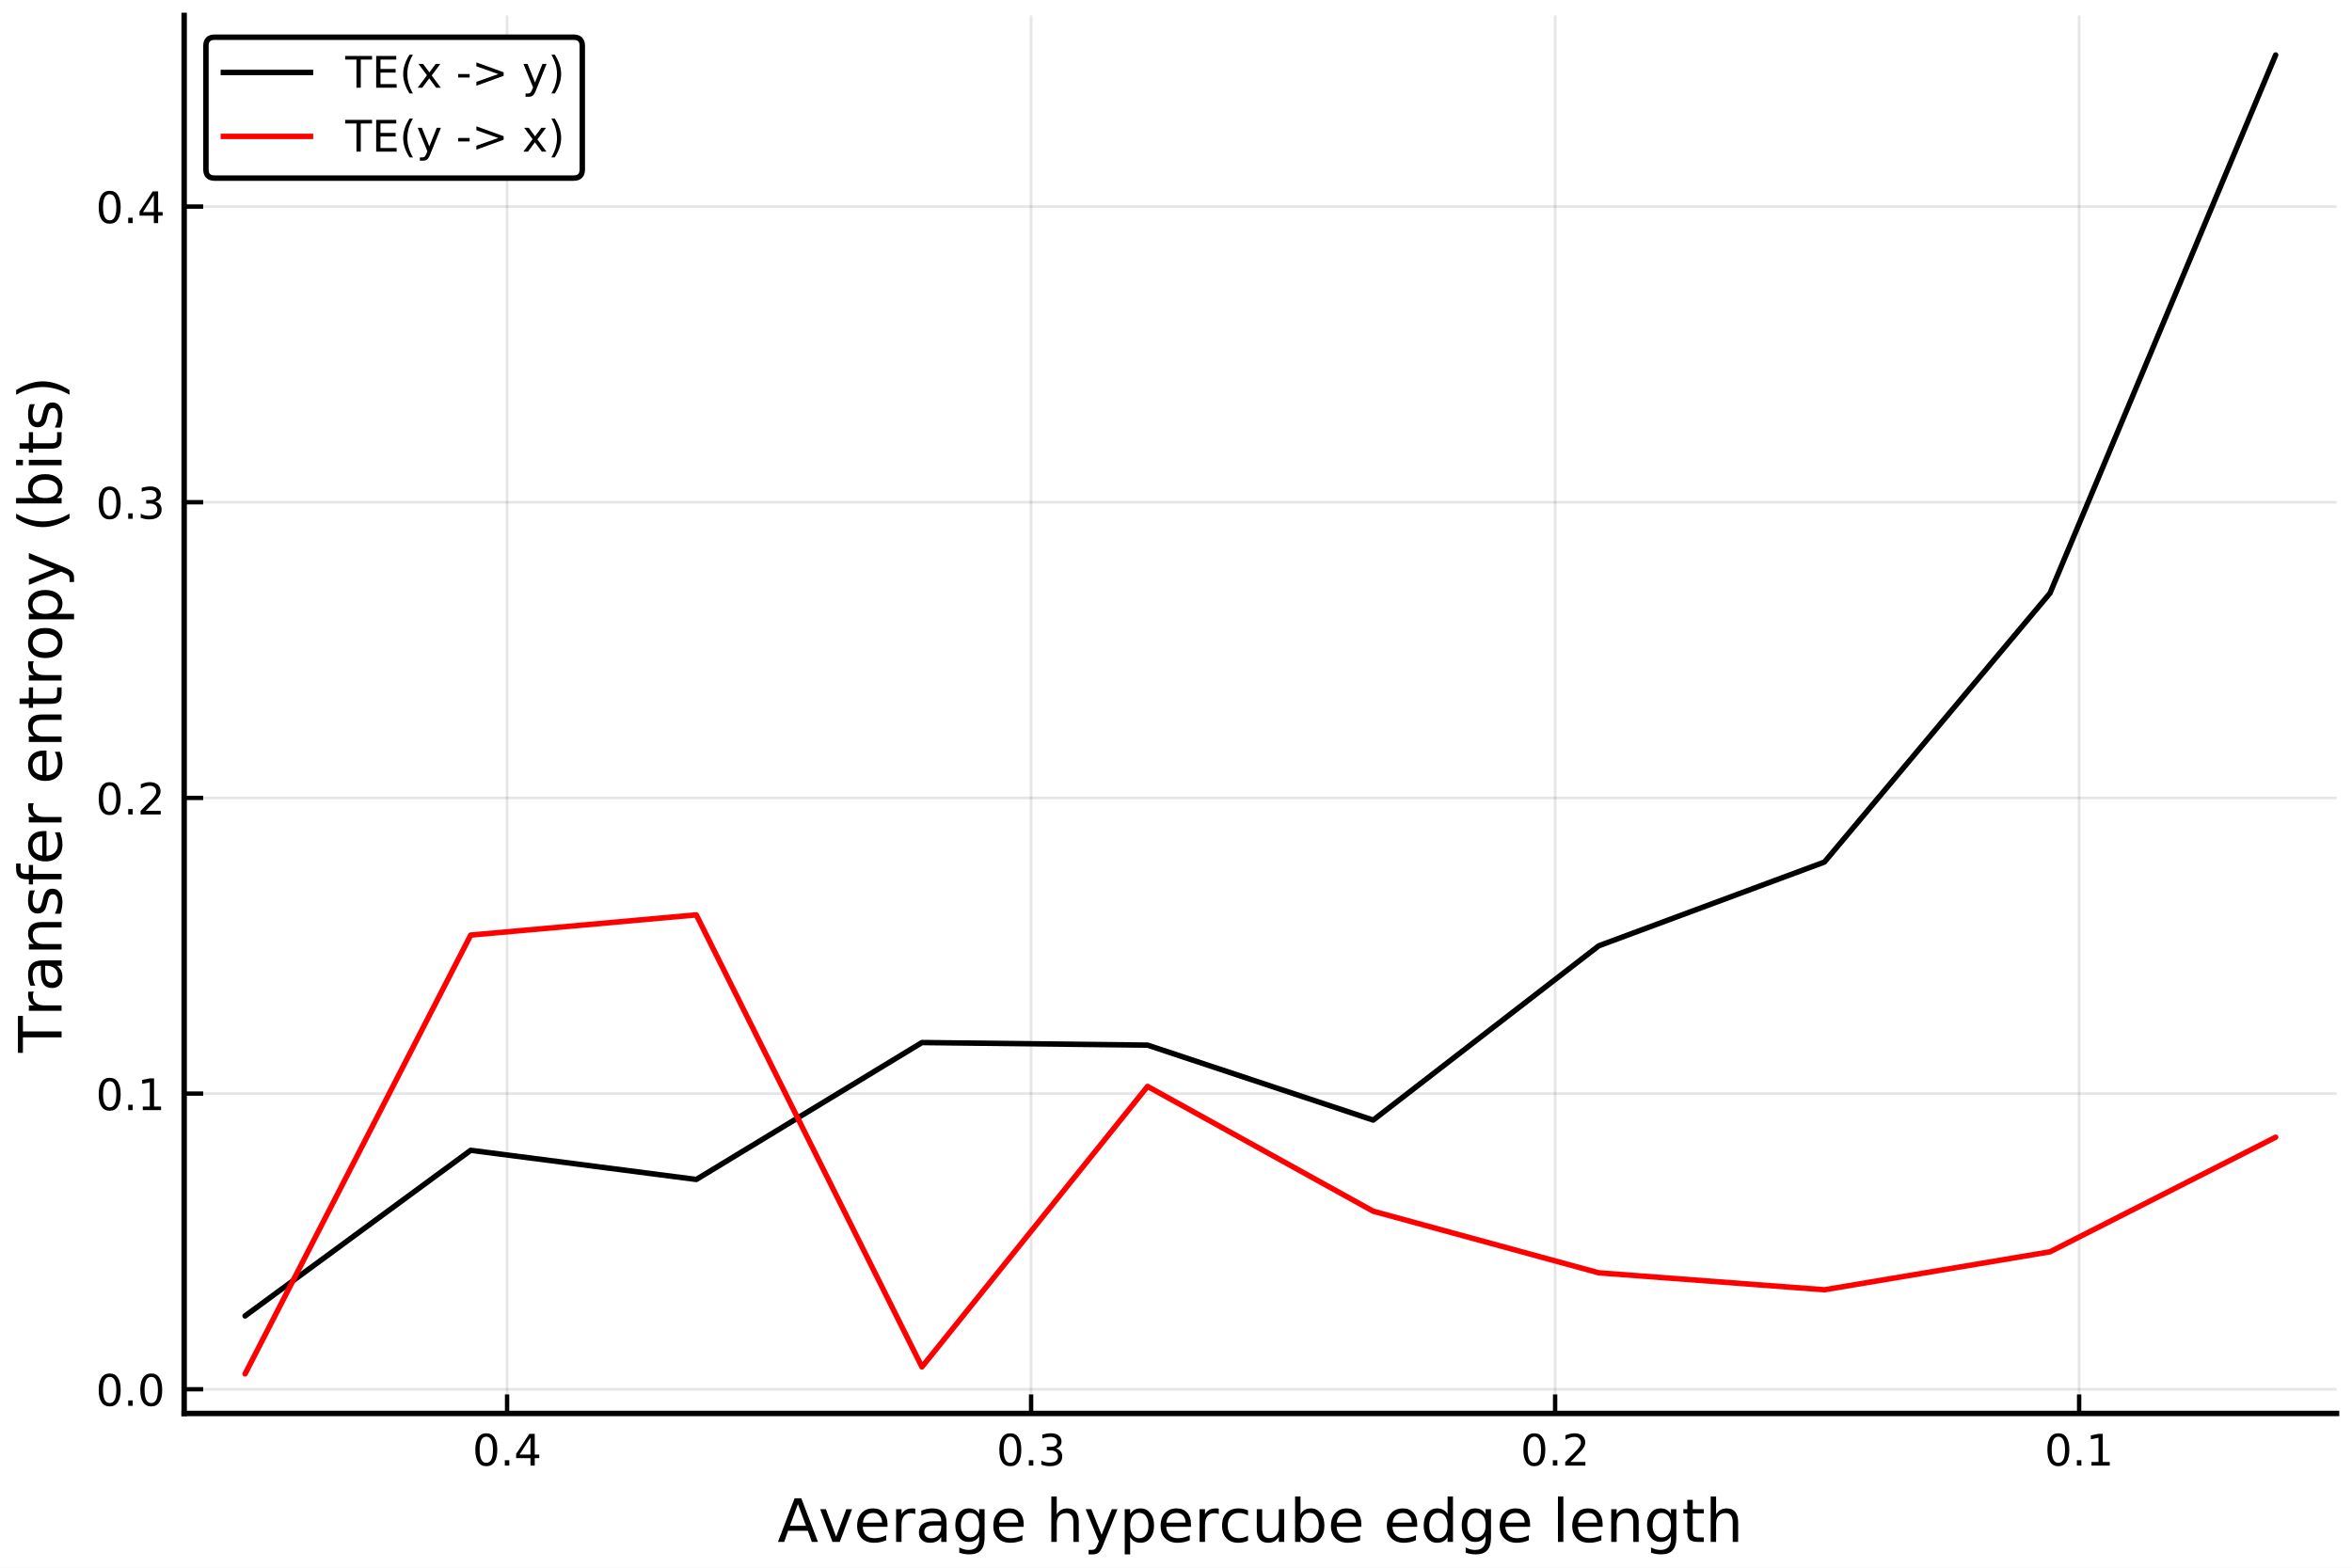
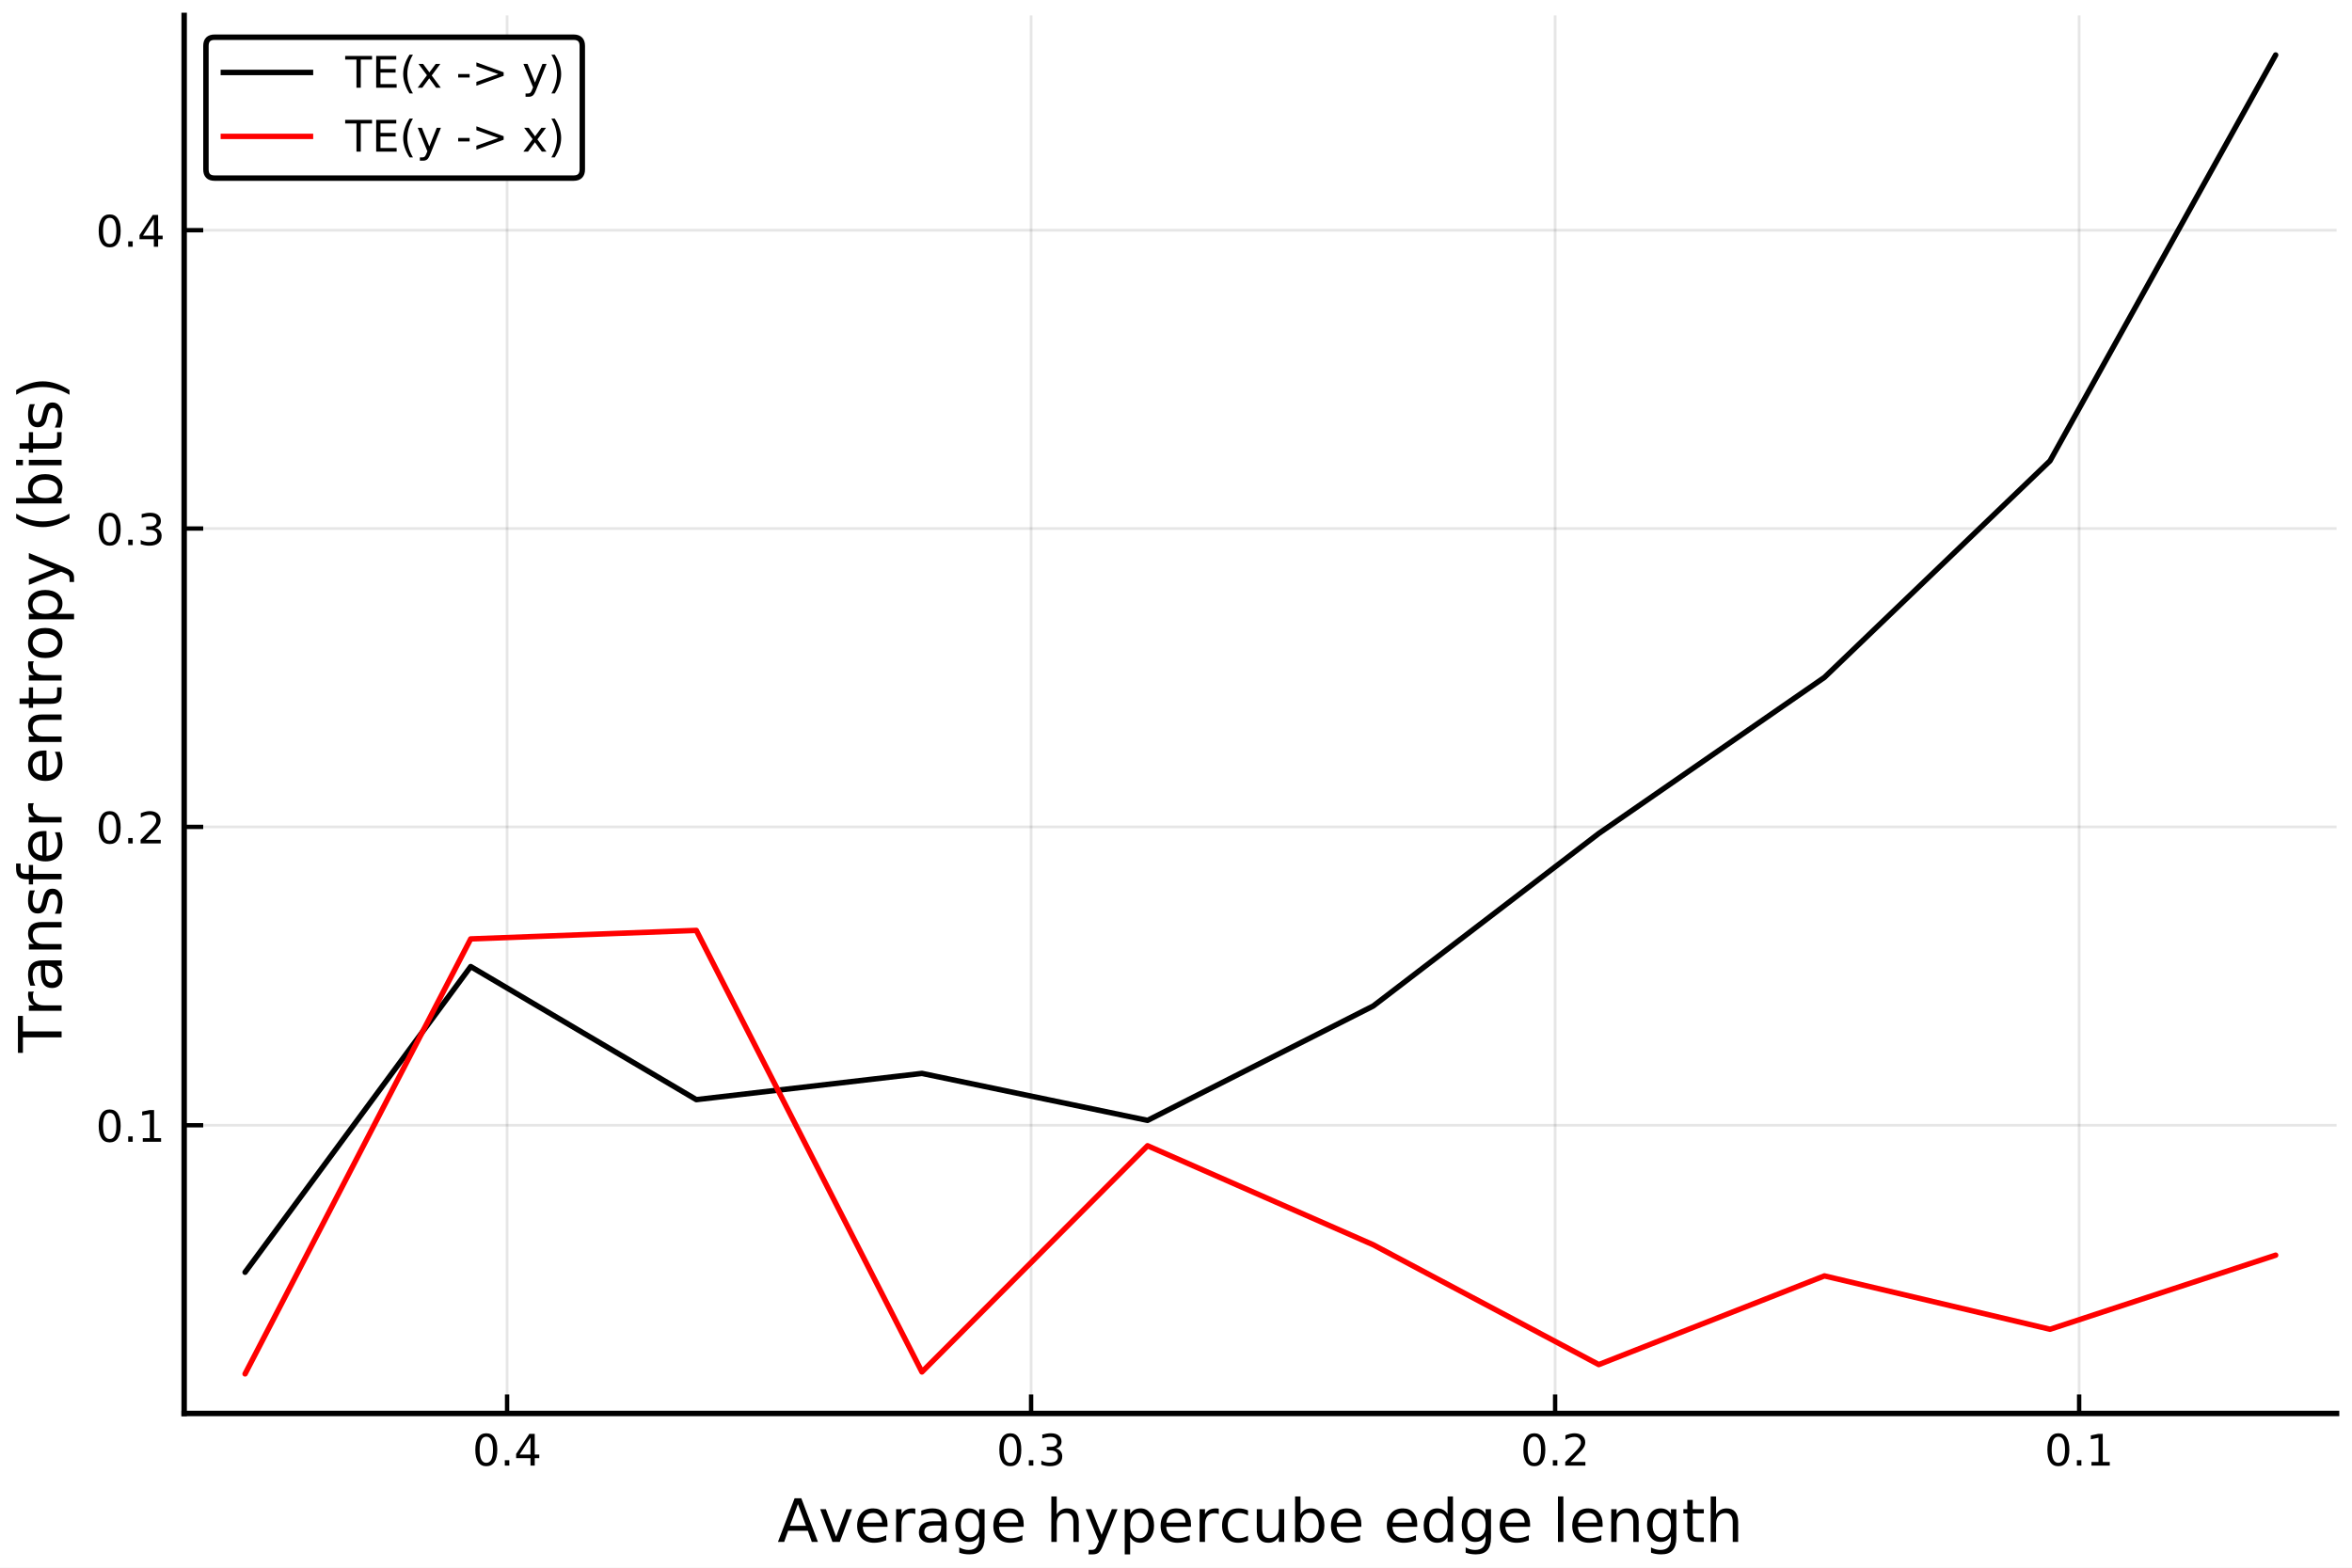
<svg xmlns="http://www.w3.org/2000/svg" xmlns:xlink="http://www.w3.org/1999/xlink" height="288pt" version="1.1" viewBox="0 0 432 288" width="432pt">
  <defs>
    <style type="text/css">
*{stroke-linecap:butt;stroke-linejoin:round;}
  </style>
  </defs>
  <g id="figure_1">
    <g id="patch_1">
      <path d="M 0 288  L 432 288  L 432 0  L 0 0  z " style="fill:#ffffff;" />
    </g>
    <g id="axes_1">
      <g id="patch_2">
        <path d="M 33.825 259.665  L 429.165 259.665  L 429.165 2.835  L 33.825 2.835  z " style="fill:#ffffff;" />
      </g>
      <g id="matplotlib.axis_1">
        <g id="xtick_1">
          <g id="line2d_1">
-             <path clip-path="url(#p56dfbf8bd0)" d="M 381.883 259.665  L 381.883 2.835  " style="fill:none;stroke:#000000;stroke-linecap:square;stroke-opacity:0.1;stroke-width:0.5;" />
+             <path clip-path="url(#p819b01d324)" d="M 381.883 259.665  L 381.883 2.835  " style="fill:none;stroke:#000000;stroke-linecap:square;stroke-opacity:0.1;stroke-width:0.5;" />
          </g>
          <g id="line2d_2">
            <defs>
-               <path d="M 0 0  L 0 -3.5  " id="m23f19d0f2c" style="stroke:#000000;stroke-width:0.8;" />
-             </defs>
-             <g>
-               <use style="stroke:#000000;stroke-width:0.8;" x="381.883" xlink:href="#m23f19d0f2c" y="259.665" />
+               <path d="M 0 0  L 0 -3.5  " id="m5e4ed82a99" style="stroke:#000000;stroke-width:0.8;" />
+             </defs>
+             <g>
+               <use style="stroke:#000000;stroke-width:0.8;" x="381.883" xlink:href="#m5e4ed82a99" y="259.665" />
            </g>
          </g>
          <g id="text_1">
            <defs>
              <path d="M 31.781 66.406  Q 24.172 66.406 20.328 58.906  Q 16.5 51.422 16.5 36.375  Q 16.5 21.391 20.328 13.891  Q 24.172 6.391 31.781 6.391  Q 39.453 6.391 43.281 13.891  Q 47.125 21.391 47.125 36.375  Q 47.125 51.422 43.281 58.906  Q 39.453 66.406 31.781 66.406  z M 31.781 74.219  Q 44.047 74.219 50.516 64.516  Q 56.984 54.828 56.984 36.375  Q 56.984 17.969 50.516 8.266  Q 44.047 -1.422 31.781 -1.422  Q 19.531 -1.422 13.062 8.266  Q 6.594 17.969 6.594 36.375  Q 6.594 54.828 13.062 64.516  Q 19.531 74.219 31.781 74.219  z " id="DejaVuSans-48" />
              <path d="M 10.688 12.406  L 21 12.406  L 21 0  L 10.688 0  z " id="DejaVuSans-46" />
              <path d="M 12.406 8.297  L 28.516 8.297  L 28.516 63.922  L 10.984 60.406  L 10.984 69.391  L 28.422 72.906  L 38.281 72.906  L 38.281 8.297  L 54.391 8.297  L 54.391 0  L 12.406 0  z " id="DejaVuSans-49" />
            </defs>
            <g transform="translate(375.522 269.2441)scale(0.08 -0.08)">
              <use xlink:href="#DejaVuSans-48" />
              <use x="63.623" xlink:href="#DejaVuSans-46" />
              <use x="95.41" xlink:href="#DejaVuSans-49" />
            </g>
          </g>
        </g>
        <g id="xtick_2">
          <g id="line2d_3">
-             <path clip-path="url(#p56dfbf8bd0)" d="M 285.635 259.665  L 285.635 2.835  " style="fill:none;stroke:#000000;stroke-linecap:square;stroke-opacity:0.1;stroke-width:0.5;" />
+             <path clip-path="url(#p819b01d324)" d="M 285.635 259.665  L 285.635 2.835  " style="fill:none;stroke:#000000;stroke-linecap:square;stroke-opacity:0.1;stroke-width:0.5;" />
          </g>
          <g id="line2d_4">
            <g>
-               <use style="stroke:#000000;stroke-width:0.8;" x="285.635" xlink:href="#m23f19d0f2c" y="259.665" />
+               <use style="stroke:#000000;stroke-width:0.8;" x="285.635" xlink:href="#m5e4ed82a99" y="259.665" />
            </g>
          </g>
          <g id="text_2">
            <defs>
              <path d="M 19.188 8.297  L 53.609 8.297  L 53.609 0  L 7.328 0  L 7.328 8.297  Q 12.938 14.109 22.625 23.891  Q 32.328 33.688 34.812 36.531  Q 39.547 41.844 41.422 45.531  Q 43.312 49.219 43.312 52.781  Q 43.312 58.594 39.234 62.25  Q 35.156 65.922 28.609 65.922  Q 23.969 65.922 18.812 64.312  Q 13.672 62.703 7.812 59.422  L 7.812 69.391  Q 13.766 71.781 18.938 73  Q 24.125 74.219 28.422 74.219  Q 39.75 74.219 46.484 68.547  Q 53.219 62.891 53.219 53.422  Q 53.219 48.922 51.531 44.891  Q 49.859 40.875 45.406 35.406  Q 44.188 33.984 37.641 27.219  Q 31.109 20.453 19.188 8.297  z " id="DejaVuSans-50" />
            </defs>
            <g transform="translate(279.2735 269.2441)scale(0.08 -0.08)">
              <use xlink:href="#DejaVuSans-48" />
              <use x="63.623" xlink:href="#DejaVuSans-46" />
              <use x="95.41" xlink:href="#DejaVuSans-50" />
            </g>
          </g>
        </g>
        <g id="xtick_3">
          <g id="line2d_5">
-             <path clip-path="url(#p56dfbf8bd0)" d="M 189.386 259.665  L 189.386 2.835  " style="fill:none;stroke:#000000;stroke-linecap:square;stroke-opacity:0.1;stroke-width:0.5;" />
+             <path clip-path="url(#p819b01d324)" d="M 189.386 259.665  L 189.386 2.835  " style="fill:none;stroke:#000000;stroke-linecap:square;stroke-opacity:0.1;stroke-width:0.5;" />
          </g>
          <g id="line2d_6">
            <g>
-               <use style="stroke:#000000;stroke-width:0.8;" x="189.386" xlink:href="#m23f19d0f2c" y="259.665" />
+               <use style="stroke:#000000;stroke-width:0.8;" x="189.386" xlink:href="#m5e4ed82a99" y="259.665" />
            </g>
          </g>
          <g id="text_3">
            <defs>
              <path d="M 40.578 39.312  Q 47.656 37.797 51.625 33  Q 55.609 28.219 55.609 21.188  Q 55.609 10.406 48.188 4.484  Q 40.766 -1.422 27.094 -1.422  Q 22.516 -1.422 17.656 -0.516  Q 12.797 0.391 7.625 2.203  L 7.625 11.719  Q 11.719 9.328 16.594 8.109  Q 21.484 6.891 26.812 6.891  Q 36.078 6.891 40.938 10.547  Q 45.797 14.203 45.797 21.188  Q 45.797 27.641 41.281 31.266  Q 36.766 34.906 28.719 34.906  L 20.219 34.906  L 20.219 43.016  L 29.109 43.016  Q 36.375 43.016 40.234 45.922  Q 44.094 48.828 44.094 54.297  Q 44.094 59.906 40.109 62.906  Q 36.141 65.922 28.719 65.922  Q 24.656 65.922 20.016 65.031  Q 15.375 64.156 9.812 62.312  L 9.812 71.094  Q 15.438 72.656 20.344 73.438  Q 25.25 74.219 29.594 74.219  Q 40.828 74.219 47.359 69.109  Q 53.906 64.016 53.906 55.328  Q 53.906 49.266 50.438 45.094  Q 46.969 40.922 40.578 39.312  z " id="DejaVuSans-51" />
            </defs>
            <g transform="translate(183.025 269.2441)scale(0.08 -0.08)">
              <use xlink:href="#DejaVuSans-48" />
              <use x="63.623" xlink:href="#DejaVuSans-46" />
              <use x="95.41" xlink:href="#DejaVuSans-51" />
            </g>
          </g>
        </g>
        <g id="xtick_4">
          <g id="line2d_7">
-             <path clip-path="url(#p56dfbf8bd0)" d="M 93.138 259.665  L 93.138 2.835  " style="fill:none;stroke:#000000;stroke-linecap:square;stroke-opacity:0.1;stroke-width:0.5;" />
+             <path clip-path="url(#p819b01d324)" d="M 93.138 259.665  L 93.138 2.835  " style="fill:none;stroke:#000000;stroke-linecap:square;stroke-opacity:0.1;stroke-width:0.5;" />
          </g>
          <g id="line2d_8">
            <g>
-               <use style="stroke:#000000;stroke-width:0.8;" x="93.138" xlink:href="#m23f19d0f2c" y="259.665" />
+               <use style="stroke:#000000;stroke-width:0.8;" x="93.138" xlink:href="#m5e4ed82a99" y="259.665" />
            </g>
          </g>
          <g id="text_4">
            <defs>
              <path d="M 37.797 64.312  L 12.891 25.391  L 37.797 25.391  z M 35.203 72.906  L 47.609 72.906  L 47.609 25.391  L 58.016 25.391  L 58.016 17.188  L 47.609 17.188  L 47.609 0  L 37.797 0  L 37.797 17.188  L 4.891 17.188  L 4.891 26.703  z " id="DejaVuSans-52" />
            </defs>
            <g transform="translate(86.77653 269.2441)scale(0.08 -0.08)">
              <use xlink:href="#DejaVuSans-48" />
              <use x="63.623" xlink:href="#DejaVuSans-46" />
              <use x="95.41" xlink:href="#DejaVuSans-52" />
            </g>
          </g>
        </g>
        <g id="text_5">
          <defs>
            <path d="M 34.188 63.188  L 20.797 26.906  L 47.609 26.906  z M 28.609 72.906  L 39.797 72.906  L 67.578 0  L 57.328 0  L 50.688 18.703  L 17.828 18.703  L 11.188 0  L 0.781 0  z " id="DejaVuSans-65" />
            <path d="M 2.984 54.688  L 12.5 54.688  L 29.594 8.797  L 46.688 54.688  L 56.203 54.688  L 35.688 0  L 23.484 0  z " id="DejaVuSans-118" />
            <path d="M 56.203 29.594  L 56.203 25.203  L 14.891 25.203  Q 15.484 15.922 20.484 11.062  Q 25.484 6.203 34.422 6.203  Q 39.594 6.203 44.453 7.469  Q 49.312 8.734 54.109 11.281  L 54.109 2.781  Q 49.266 0.734 44.188 -0.344  Q 39.109 -1.422 33.891 -1.422  Q 20.797 -1.422 13.156 6.188  Q 5.516 13.812 5.516 26.812  Q 5.516 40.234 12.766 48.109  Q 20.016 56 32.328 56  Q 43.359 56 49.781 48.891  Q 56.203 41.797 56.203 29.594  z M 47.219 32.234  Q 47.125 39.594 43.094 43.984  Q 39.062 48.391 32.422 48.391  Q 24.906 48.391 20.391 44.141  Q 15.875 39.891 15.188 32.172  z " id="DejaVuSans-101" />
            <path d="M 41.109 46.297  Q 39.594 47.172 37.812 47.578  Q 36.031 48 33.891 48  Q 26.266 48 22.188 43.047  Q 18.109 38.094 18.109 28.812  L 18.109 0  L 9.078 0  L 9.078 54.688  L 18.109 54.688  L 18.109 46.188  Q 20.953 51.172 25.484 53.578  Q 30.031 56 36.531 56  Q 37.453 56 38.578 55.875  Q 39.703 55.766 41.062 55.516  z " id="DejaVuSans-114" />
            <path d="M 34.281 27.484  Q 23.391 27.484 19.188 25  Q 14.984 22.516 14.984 16.5  Q 14.984 11.719 18.141 8.906  Q 21.297 6.109 26.703 6.109  Q 34.188 6.109 38.703 11.406  Q 43.219 16.703 43.219 25.484  L 43.219 27.484  z M 52.203 31.203  L 52.203 0  L 43.219 0  L 43.219 8.297  Q 40.141 3.328 35.547 0.953  Q 30.953 -1.422 24.312 -1.422  Q 15.922 -1.422 10.953 3.297  Q 6 8.016 6 15.922  Q 6 25.141 12.172 29.828  Q 18.359 34.516 30.609 34.516  L 43.219 34.516  L 43.219 35.406  Q 43.219 41.609 39.141 45  Q 35.062 48.391 27.688 48.391  Q 23 48.391 18.547 47.266  Q 14.109 46.141 10.016 43.891  L 10.016 52.203  Q 14.938 54.109 19.578 55.047  Q 24.219 56 28.609 56  Q 40.484 56 46.344 49.844  Q 52.203 43.703 52.203 31.203  z " id="DejaVuSans-97" />
            <path d="M 45.406 27.984  Q 45.406 37.75 41.375 43.109  Q 37.359 48.484 30.078 48.484  Q 22.859 48.484 18.828 43.109  Q 14.797 37.75 14.797 27.984  Q 14.797 18.266 18.828 12.891  Q 22.859 7.516 30.078 7.516  Q 37.359 7.516 41.375 12.891  Q 45.406 18.266 45.406 27.984  z M 54.391 6.781  Q 54.391 -7.172 48.188 -13.984  Q 42 -20.797 29.203 -20.797  Q 24.469 -20.797 20.266 -20.094  Q 16.062 -19.391 12.109 -17.922  L 12.109 -9.188  Q 16.062 -11.328 19.922 -12.344  Q 23.781 -13.375 27.781 -13.375  Q 36.625 -13.375 41.016 -8.766  Q 45.406 -4.156 45.406 5.172  L 45.406 9.625  Q 42.625 4.781 38.281 2.391  Q 33.938 0 27.875 0  Q 17.828 0 11.672 7.656  Q 5.516 15.328 5.516 27.984  Q 5.516 40.672 11.672 48.328  Q 17.828 56 27.875 56  Q 33.938 56 38.281 53.609  Q 42.625 51.219 45.406 46.391  L 45.406 54.688  L 54.391 54.688  z " id="DejaVuSans-103" />
            <path id="DejaVuSans-32" />
            <path d="M 54.891 33.016  L 54.891 0  L 45.906 0  L 45.906 32.719  Q 45.906 40.484 42.875 44.328  Q 39.844 48.188 33.797 48.188  Q 26.516 48.188 22.312 43.547  Q 18.109 38.922 18.109 30.906  L 18.109 0  L 9.078 0  L 9.078 75.984  L 18.109 75.984  L 18.109 46.188  Q 21.344 51.125 25.703 53.562  Q 30.078 56 35.797 56  Q 45.219 56 50.047 50.172  Q 54.891 44.344 54.891 33.016  z " id="DejaVuSans-104" />
            <path d="M 32.172 -5.078  Q 28.375 -14.844 24.75 -17.812  Q 21.141 -20.797 15.094 -20.797  L 7.906 -20.797  L 7.906 -13.281  L 13.188 -13.281  Q 16.891 -13.281 18.938 -11.516  Q 21 -9.766 23.484 -3.219  L 25.094 0.875  L 2.984 54.688  L 12.5 54.688  L 29.594 11.922  L 46.688 54.688  L 56.203 54.688  z " id="DejaVuSans-121" />
            <path d="M 18.109 8.203  L 18.109 -20.797  L 9.078 -20.797  L 9.078 54.688  L 18.109 54.688  L 18.109 46.391  Q 20.953 51.266 25.266 53.625  Q 29.594 56 35.594 56  Q 45.562 56 51.781 48.094  Q 58.016 40.188 58.016 27.297  Q 58.016 14.406 51.781 6.484  Q 45.562 -1.422 35.594 -1.422  Q 29.594 -1.422 25.266 0.953  Q 20.953 3.328 18.109 8.203  z M 48.688 27.297  Q 48.688 37.203 44.609 42.844  Q 40.531 48.484 33.406 48.484  Q 26.266 48.484 22.188 42.844  Q 18.109 37.203 18.109 27.297  Q 18.109 17.391 22.188 11.75  Q 26.266 6.109 33.406 6.109  Q 40.531 6.109 44.609 11.75  Q 48.688 17.391 48.688 27.297  z " id="DejaVuSans-112" />
            <path d="M 48.781 52.594  L 48.781 44.188  Q 44.969 46.297 41.141 47.344  Q 37.312 48.391 33.406 48.391  Q 24.656 48.391 19.812 42.844  Q 14.984 37.312 14.984 27.297  Q 14.984 17.281 19.812 11.734  Q 24.656 6.203 33.406 6.203  Q 37.312 6.203 41.141 7.25  Q 44.969 8.297 48.781 10.406  L 48.781 2.094  Q 45.016 0.344 40.984 -0.531  Q 36.969 -1.422 32.422 -1.422  Q 20.062 -1.422 12.781 6.344  Q 5.516 14.109 5.516 27.297  Q 5.516 40.672 12.859 48.328  Q 20.219 56 33.016 56  Q 37.156 56 41.109 55.141  Q 45.062 54.297 48.781 52.594  z " id="DejaVuSans-99" />
            <path d="M 8.5 21.578  L 8.5 54.688  L 17.484 54.688  L 17.484 21.922  Q 17.484 14.156 20.5 10.266  Q 23.531 6.391 29.594 6.391  Q 36.859 6.391 41.078 11.031  Q 45.312 15.672 45.312 23.688  L 45.312 54.688  L 54.297 54.688  L 54.297 0  L 45.312 0  L 45.312 8.406  Q 42.047 3.422 37.719 1  Q 33.406 -1.422 27.688 -1.422  Q 18.266 -1.422 13.375 4.438  Q 8.5 10.297 8.5 21.578  z M 31.109 56  z " id="DejaVuSans-117" />
            <path d="M 48.688 27.297  Q 48.688 37.203 44.609 42.844  Q 40.531 48.484 33.406 48.484  Q 26.266 48.484 22.188 42.844  Q 18.109 37.203 18.109 27.297  Q 18.109 17.391 22.188 11.75  Q 26.266 6.109 33.406 6.109  Q 40.531 6.109 44.609 11.75  Q 48.688 17.391 48.688 27.297  z M 18.109 46.391  Q 20.953 51.266 25.266 53.625  Q 29.594 56 35.594 56  Q 45.562 56 51.781 48.094  Q 58.016 40.188 58.016 27.297  Q 58.016 14.406 51.781 6.484  Q 45.562 -1.422 35.594 -1.422  Q 29.594 -1.422 25.266 0.953  Q 20.953 3.328 18.109 8.203  L 18.109 0  L 9.078 0  L 9.078 75.984  L 18.109 75.984  z " id="DejaVuSans-98" />
            <path d="M 45.406 46.391  L 45.406 75.984  L 54.391 75.984  L 54.391 0  L 45.406 0  L 45.406 8.203  Q 42.578 3.328 38.25 0.953  Q 33.938 -1.422 27.875 -1.422  Q 17.969 -1.422 11.734 6.484  Q 5.516 14.406 5.516 27.297  Q 5.516 40.188 11.734 48.094  Q 17.969 56 27.875 56  Q 33.938 56 38.25 53.625  Q 42.578 51.266 45.406 46.391  z M 14.797 27.297  Q 14.797 17.391 18.875 11.75  Q 22.953 6.109 30.078 6.109  Q 37.203 6.109 41.297 11.75  Q 45.406 17.391 45.406 27.297  Q 45.406 37.203 41.297 42.844  Q 37.203 48.484 30.078 48.484  Q 22.953 48.484 18.875 42.844  Q 14.797 37.203 14.797 27.297  z " id="DejaVuSans-100" />
            <path d="M 9.422 75.984  L 18.406 75.984  L 18.406 0  L 9.422 0  z " id="DejaVuSans-108" />
            <path d="M 54.891 33.016  L 54.891 0  L 45.906 0  L 45.906 32.719  Q 45.906 40.484 42.875 44.328  Q 39.844 48.188 33.797 48.188  Q 26.516 48.188 22.312 43.547  Q 18.109 38.922 18.109 30.906  L 18.109 0  L 9.078 0  L 9.078 54.688  L 18.109 54.688  L 18.109 46.188  Q 21.344 51.125 25.703 53.562  Q 30.078 56 35.797 56  Q 45.219 56 50.047 50.172  Q 54.891 44.344 54.891 33.016  z " id="DejaVuSans-110" />
            <path d="M 18.312 70.219  L 18.312 54.688  L 36.812 54.688  L 36.812 47.703  L 18.312 47.703  L 18.312 18.016  Q 18.312 11.328 20.141 9.422  Q 21.969 7.516 27.594 7.516  L 36.812 7.516  L 36.812 0  L 27.594 0  Q 17.188 0 13.234 3.875  Q 9.281 7.766 9.281 18.016  L 9.281 47.703  L 2.688 47.703  L 2.688 54.688  L 9.281 54.688  L 9.281 70.219  z " id="DejaVuSans-116" />
          </defs>
          <g transform="translate(142.8015 283.2661)scale(0.11 -0.11)">
            <use xlink:href="#DejaVuSans-65" />
            <use x="68.33" xlink:href="#DejaVuSans-118" />
            <use x="127.51" xlink:href="#DejaVuSans-101" />
            <use x="189.033" xlink:href="#DejaVuSans-114" />
            <use x="230.146" xlink:href="#DejaVuSans-97" />
            <use x="291.426" xlink:href="#DejaVuSans-103" />
            <use x="354.902" xlink:href="#DejaVuSans-101" />
            <use x="416.426" xlink:href="#DejaVuSans-32" />
            <use x="448.213" xlink:href="#DejaVuSans-104" />
            <use x="511.592" xlink:href="#DejaVuSans-121" />
            <use x="570.771" xlink:href="#DejaVuSans-112" />
            <use x="634.248" xlink:href="#DejaVuSans-101" />
            <use x="695.771" xlink:href="#DejaVuSans-114" />
            <use x="736.854" xlink:href="#DejaVuSans-99" />
            <use x="791.834" xlink:href="#DejaVuSans-117" />
            <use x="855.213" xlink:href="#DejaVuSans-98" />
            <use x="918.689" xlink:href="#DejaVuSans-101" />
            <use x="980.213" xlink:href="#DejaVuSans-32" />
            <use x="1012" xlink:href="#DejaVuSans-101" />
            <use x="1073.523" xlink:href="#DejaVuSans-100" />
            <use x="1137" xlink:href="#DejaVuSans-103" />
            <use x="1200.477" xlink:href="#DejaVuSans-101" />
            <use x="1262" xlink:href="#DejaVuSans-32" />
            <use x="1293.787" xlink:href="#DejaVuSans-108" />
            <use x="1321.57" xlink:href="#DejaVuSans-101" />
            <use x="1383.094" xlink:href="#DejaVuSans-110" />
            <use x="1446.473" xlink:href="#DejaVuSans-103" />
            <use x="1509.949" xlink:href="#DejaVuSans-116" />
            <use x="1549.158" xlink:href="#DejaVuSans-104" />
          </g>
        </g>
      </g>
      <g id="matplotlib.axis_2">
        <g id="ytick_1">
          <g id="line2d_9">
-             <path clip-path="url(#p56dfbf8bd0)" d="M 33.825 255.222  L 429.165 255.222  " style="fill:none;stroke:#000000;stroke-linecap:square;stroke-opacity:0.1;stroke-width:0.5;" />
+             <path clip-path="url(#p819b01d324)" d="M 33.825 206.718  L 429.165 206.718  " style="fill:none;stroke:#000000;stroke-linecap:square;stroke-opacity:0.1;stroke-width:0.5;" />
          </g>
          <g id="line2d_10">
            <defs>
-               <path d="M 0 0  L 3.5 0  " id="mae0eb8414e" style="stroke:#000000;stroke-width:0.8;" />
-             </defs>
-             <g>
-               <use style="stroke:#000000;stroke-width:0.8;" x="33.825" xlink:href="#mae0eb8414e" y="255.222" />
+               <path d="M 0 0  L 3.5 0  " id="ma92aca6c1a" style="stroke:#000000;stroke-width:0.8;" />
+             </defs>
+             <g>
+               <use style="stroke:#000000;stroke-width:0.8;" x="33.825" xlink:href="#ma92aca6c1a" y="206.718" />
            </g>
          </g>
          <g id="text_6">
-             <g transform="translate(17.60215 258.2611)scale(0.08 -0.08)">
-               <use xlink:href="#DejaVuSans-48" />
-               <use x="63.623" xlink:href="#DejaVuSans-46" />
-               <use x="95.41" xlink:href="#DejaVuSans-48" />
+             <g transform="translate(17.60215 209.7571)scale(0.08 -0.08)">
+               <use xlink:href="#DejaVuSans-48" />
+               <use x="63.623" xlink:href="#DejaVuSans-46" />
+               <use x="95.41" xlink:href="#DejaVuSans-49" />
            </g>
          </g>
        </g>
        <g id="ytick_2">
          <g id="line2d_11">
-             <path clip-path="url(#p56dfbf8bd0)" d="M 33.825 200.903  L 429.165 200.903  " style="fill:none;stroke:#000000;stroke-linecap:square;stroke-opacity:0.1;stroke-width:0.5;" />
+             <path clip-path="url(#p819b01d324)" d="M 33.825 151.908  L 429.165 151.908  " style="fill:none;stroke:#000000;stroke-linecap:square;stroke-opacity:0.1;stroke-width:0.5;" />
          </g>
          <g id="line2d_12">
            <g>
-               <use style="stroke:#000000;stroke-width:0.8;" x="33.825" xlink:href="#mae0eb8414e" y="200.903" />
+               <use style="stroke:#000000;stroke-width:0.8;" x="33.825" xlink:href="#ma92aca6c1a" y="151.908" />
            </g>
          </g>
          <g id="text_7">
-             <g transform="translate(17.60215 203.9426)scale(0.08 -0.08)">
-               <use xlink:href="#DejaVuSans-48" />
-               <use x="63.623" xlink:href="#DejaVuSans-46" />
-               <use x="95.41" xlink:href="#DejaVuSans-49" />
+             <g transform="translate(17.60215 154.9475)scale(0.08 -0.08)">
+               <use xlink:href="#DejaVuSans-48" />
+               <use x="63.623" xlink:href="#DejaVuSans-46" />
+               <use x="95.41" xlink:href="#DejaVuSans-50" />
            </g>
          </g>
        </g>
        <g id="ytick_3">
          <g id="line2d_13">
-             <path clip-path="url(#p56dfbf8bd0)" d="M 33.825 146.585  L 429.165 146.585  " style="fill:none;stroke:#000000;stroke-linecap:square;stroke-opacity:0.1;stroke-width:0.5;" />
+             <path clip-path="url(#p819b01d324)" d="M 33.825 97.098  L 429.165 97.098  " style="fill:none;stroke:#000000;stroke-linecap:square;stroke-opacity:0.1;stroke-width:0.5;" />
          </g>
          <g id="line2d_14">
            <g>
-               <use style="stroke:#000000;stroke-width:0.8;" x="33.825" xlink:href="#mae0eb8414e" y="146.585" />
+               <use style="stroke:#000000;stroke-width:0.8;" x="33.825" xlink:href="#ma92aca6c1a" y="97.098" />
            </g>
          </g>
          <g id="text_8">
-             <g transform="translate(17.60215 149.6242)scale(0.08 -0.08)">
-               <use xlink:href="#DejaVuSans-48" />
-               <use x="63.623" xlink:href="#DejaVuSans-46" />
-               <use x="95.41" xlink:href="#DejaVuSans-50" />
+             <g transform="translate(17.60215 100.1379)scale(0.08 -0.08)">
+               <use xlink:href="#DejaVuSans-48" />
+               <use x="63.623" xlink:href="#DejaVuSans-46" />
+               <use x="95.41" xlink:href="#DejaVuSans-51" />
            </g>
          </g>
        </g>
        <g id="ytick_4">
          <g id="line2d_15">
-             <path clip-path="url(#p56dfbf8bd0)" d="M 33.825 92.266  L 429.165 92.266  " style="fill:none;stroke:#000000;stroke-linecap:square;stroke-opacity:0.1;stroke-width:0.5;" />
+             <path clip-path="url(#p819b01d324)" d="M 33.825 42.289  L 429.165 42.289  " style="fill:none;stroke:#000000;stroke-linecap:square;stroke-opacity:0.1;stroke-width:0.5;" />
          </g>
          <g id="line2d_16">
            <g>
-               <use style="stroke:#000000;stroke-width:0.8;" x="33.825" xlink:href="#mae0eb8414e" y="92.266" />
+               <use style="stroke:#000000;stroke-width:0.8;" x="33.825" xlink:href="#ma92aca6c1a" y="42.289" />
            </g>
          </g>
          <g id="text_9">
-             <g transform="translate(17.60215 95.30576)scale(0.08 -0.08)">
-               <use xlink:href="#DejaVuSans-48" />
-               <use x="63.623" xlink:href="#DejaVuSans-46" />
-               <use x="95.41" xlink:href="#DejaVuSans-51" />
-             </g>
-           </g>
-         </g>
-         <g id="ytick_5">
-           <g id="line2d_17">
-             <path clip-path="url(#p56dfbf8bd0)" d="M 33.825 37.948  L 429.165 37.948  " style="fill:none;stroke:#000000;stroke-linecap:square;stroke-opacity:0.1;stroke-width:0.5;" />
-           </g>
-           <g id="line2d_18">
-             <g>
-               <use style="stroke:#000000;stroke-width:0.8;" x="33.825" xlink:href="#mae0eb8414e" y="37.948" />
-             </g>
-           </g>
-           <g id="text_10">
-             <g transform="translate(17.60215 40.98732)scale(0.08 -0.08)">
+             <g transform="translate(17.60215 45.32823)scale(0.08 -0.08)">
              <use xlink:href="#DejaVuSans-48" />
              <use x="63.623" xlink:href="#DejaVuSans-46" />
              <use x="95.41" xlink:href="#DejaVuSans-52" />
            </g>
          </g>
        </g>
-         <g id="text_11">
+         <g id="text_10">
          <defs>
            <path d="M -0.297 72.906  L 61.375 72.906  L 61.375 64.594  L 35.5 64.594  L 35.5 0  L 25.594 0  L 25.594 64.594  L -0.297 64.594  z " id="DejaVuSans-84" />
            <path d="M 44.281 53.078  L 44.281 44.578  Q 40.484 46.531 36.375 47.5  Q 32.281 48.484 27.875 48.484  Q 21.188 48.484 17.844 46.438  Q 14.5 44.391 14.5 40.281  Q 14.5 37.156 16.891 35.375  Q 19.281 33.594 26.516 31.984  L 29.594 31.297  Q 39.156 29.25 43.188 25.516  Q 47.219 21.781 47.219 15.094  Q 47.219 7.469 41.188 3.016  Q 35.156 -1.422 24.609 -1.422  Q 20.219 -1.422 15.453 -0.562  Q 10.688 0.297 5.422 2  L 5.422 11.281  Q 10.406 8.688 15.234 7.391  Q 20.062 6.109 24.812 6.109  Q 31.156 6.109 34.562 8.281  Q 37.984 10.453 37.984 14.406  Q 37.984 18.062 35.516 20.016  Q 33.062 21.969 24.703 23.781  L 21.578 24.516  Q 13.234 26.266 9.516 29.906  Q 5.812 33.547 5.812 39.891  Q 5.812 47.609 11.281 51.797  Q 16.75 56 26.812 56  Q 31.781 56 36.172 55.266  Q 40.578 54.547 44.281 53.078  z " id="DejaVuSans-115" />
            <path d="M 37.109 75.984  L 37.109 68.5  L 28.516 68.5  Q 23.688 68.5 21.797 66.547  Q 19.922 64.594 19.922 59.516  L 19.922 54.688  L 34.719 54.688  L 34.719 47.703  L 19.922 47.703  L 19.922 0  L 10.891 0  L 10.891 47.703  L 2.297 47.703  L 2.297 54.688  L 10.891 54.688  L 10.891 58.5  Q 10.891 67.625 15.141 71.797  Q 19.391 75.984 28.609 75.984  z " id="DejaVuSans-102" />
            <path d="M 30.609 48.391  Q 23.391 48.391 19.188 42.75  Q 14.984 37.109 14.984 27.297  Q 14.984 17.484 19.156 11.844  Q 23.344 6.203 30.609 6.203  Q 37.797 6.203 41.984 11.859  Q 46.188 17.531 46.188 27.297  Q 46.188 37.016 41.984 42.703  Q 37.797 48.391 30.609 48.391  z M 30.609 56  Q 42.328 56 49.016 48.375  Q 55.719 40.766 55.719 27.297  Q 55.719 13.875 49.016 6.219  Q 42.328 -1.422 30.609 -1.422  Q 18.844 -1.422 12.172 6.219  Q 5.516 13.875 5.516 27.297  Q 5.516 40.766 12.172 48.375  Q 18.844 56 30.609 56  z " id="DejaVuSans-111" />
            <path d="M 31 75.875  Q 24.469 64.656 21.281 53.656  Q 18.109 42.672 18.109 31.391  Q 18.109 20.125 21.312 9.062  Q 24.516 -2 31 -13.188  L 23.188 -13.188  Q 15.875 -1.703 12.234 9.375  Q 8.594 20.453 8.594 31.391  Q 8.594 42.281 12.203 53.312  Q 15.828 64.359 23.188 75.875  z " id="DejaVuSans-40" />
            <path d="M 9.422 54.688  L 18.406 54.688  L 18.406 0  L 9.422 0  z M 9.422 75.984  L 18.406 75.984  L 18.406 64.594  L 9.422 64.594  z " id="DejaVuSans-105" />
            <path d="M 8.016 75.875  L 15.828 75.875  Q 23.141 64.359 26.781 53.312  Q 30.422 42.281 30.422 31.391  Q 30.422 20.453 26.781 9.375  Q 23.141 -1.703 15.828 -13.188  L 8.016 -13.188  Q 14.5 -2 17.703 9.062  Q 20.906 20.125 20.906 31.391  Q 20.906 42.672 17.703 53.656  Q 14.5 64.656 8.016 75.875  z " id="DejaVuSans-41" />
          </defs>
          <g transform="translate(11.31449 193.3871)rotate(-90)scale(0.11 -0.11)">
            <use xlink:href="#DejaVuSans-84" />
            <use x="60.865" xlink:href="#DejaVuSans-114" />
            <use x="101.979" xlink:href="#DejaVuSans-97" />
            <use x="163.258" xlink:href="#DejaVuSans-110" />
            <use x="226.637" xlink:href="#DejaVuSans-115" />
            <use x="278.736" xlink:href="#DejaVuSans-102" />
            <use x="313.941" xlink:href="#DejaVuSans-101" />
            <use x="375.465" xlink:href="#DejaVuSans-114" />
            <use x="416.578" xlink:href="#DejaVuSans-32" />
            <use x="448.365" xlink:href="#DejaVuSans-101" />
            <use x="509.889" xlink:href="#DejaVuSans-110" />
            <use x="573.268" xlink:href="#DejaVuSans-116" />
            <use x="612.477" xlink:href="#DejaVuSans-114" />
            <use x="653.559" xlink:href="#DejaVuSans-111" />
            <use x="714.74" xlink:href="#DejaVuSans-112" />
            <use x="778.217" xlink:href="#DejaVuSans-121" />
            <use x="837.396" xlink:href="#DejaVuSans-32" />
            <use x="869.184" xlink:href="#DejaVuSans-40" />
            <use x="908.197" xlink:href="#DejaVuSans-98" />
            <use x="971.674" xlink:href="#DejaVuSans-105" />
            <use x="999.457" xlink:href="#DejaVuSans-116" />
            <use x="1038.666" xlink:href="#DejaVuSans-115" />
            <use x="1090.766" xlink:href="#DejaVuSans-41" />
          </g>
        </g>
      </g>
-       <g id="line2d_19">
-         <path clip-path="url(#p56dfbf8bd0)" d="M 417.976 10.103  L 376.536 108.962  L 335.096 158.369  L 293.655 173.75  L 252.215 205.771  L 210.775 192.002  L 169.335 191.527  L 127.894 216.679  L 86.454 211.321  L 45.014 241.749  " style="fill:none;stroke:#000000;stroke-linecap:round;" />
-       </g>
-       <g id="line2d_20">
-         <path clip-path="url(#p56dfbf8bd0)" d="M 417.976 208.918  L 376.536 229.968  L 335.096 236.944  L 293.655 233.833  L 252.215 222.511  L 210.775 199.586  L 169.335 251.118  L 127.894 168.076  L 86.454 171.785  L 45.014 252.397  " style="fill:none;stroke:#ff0000;stroke-linecap:round;" />
+       <g id="line2d_17">
+         <path clip-path="url(#p819b01d324)" d="M 417.976 10.103  L 376.536 84.658  L 335.096 124.446  L 293.655 153.113  L 252.215 184.82  L 210.775 205.826  L 169.335 197.196  L 127.894 202.012  L 86.454 177.566  L 45.014 233.725  " style="fill:none;stroke:#000000;stroke-linecap:round;" />
+       </g>
+       <g id="line2d_18">
+         <path clip-path="url(#p819b01d324)" d="M 417.976 230.59  L 376.536 244.199  L 335.096 234.395  L 293.655 250.688  L 252.215 228.673  L 210.775 210.486  L 169.335 252.039  L 127.894 170.923  L 86.454 172.488  L 45.014 252.397  " style="fill:none;stroke:#ff0000;stroke-linecap:round;" />
      </g>
      <g id="patch_3">
        <path d="M 33.825 259.665  L 33.825 2.835  " style="fill:none;stroke:#000000;stroke-linecap:square;stroke-linejoin:miter;" />
      </g>
      <g id="patch_4">
        <path d="M 33.825 259.665  L 429.165 259.665  " style="fill:none;stroke:#000000;stroke-linecap:square;stroke-linejoin:miter;" />
      </g>
      <g id="legend_1">
        <g id="patch_5">
          <path d="M 39.425 32.72  L 105.353 32.72  Q 106.953 32.72 106.953 31.12  L 106.953 8.435  Q 106.953 6.835 105.353 6.835  L 39.425 6.835  Q 37.825 6.835 37.825 8.435  L 37.825 31.12  Q 37.825 32.72 39.425 32.72  z " style="fill:#ffffff;stroke:#000000;stroke-linejoin:miter;" />
        </g>
-         <g id="line2d_21">
+         <g id="line2d_19">
          <path d="M 41.025 13.313  L 57.025 13.313  " style="fill:none;stroke:#000000;stroke-linecap:square;" />
        </g>
-         <g id="line2d_22" />
-         <g id="text_12">
+         <g id="line2d_20" />
+         <g id="text_11">
          <defs>
            <path d="M 9.812 72.906  L 55.906 72.906  L 55.906 64.594  L 19.672 64.594  L 19.672 43.016  L 54.391 43.016  L 54.391 34.719  L 19.672 34.719  L 19.672 8.297  L 56.781 8.297  L 56.781 0  L 9.812 0  z " id="DejaVuSans-69" />
            <path d="M 54.891 54.688  L 35.109 28.078  L 55.906 0  L 45.312 0  L 29.391 21.484  L 13.484 0  L 2.875 0  L 24.125 28.609  L 4.688 54.688  L 15.281 54.688  L 29.781 35.203  L 44.281 54.688  z " id="DejaVuSans-120" />
            <path d="M 4.891 31.391  L 31.203 31.391  L 31.203 23.391  L 4.891 23.391  z " id="DejaVuSans-45" />
            <path d="M 10.594 49.219  L 10.594 58.109  L 73.188 35.406  L 73.188 27.297  L 10.594 4.594  L 10.594 13.484  L 60.891 31.297  z " id="DejaVuSans-62" />
          </defs>
          <g transform="translate(63.42465 16.1134)scale(0.08 -0.08)">
            <use xlink:href="#DejaVuSans-84" />
            <use x="61.084" xlink:href="#DejaVuSans-69" />
            <use x="124.268" xlink:href="#DejaVuSans-40" />
            <use x="163.281" xlink:href="#DejaVuSans-120" />
            <use x="222.461" xlink:href="#DejaVuSans-32" />
            <use x="254.248" xlink:href="#DejaVuSans-45" />
            <use x="290.332" xlink:href="#DejaVuSans-62" />
            <use x="374.121" xlink:href="#DejaVuSans-32" />
            <use x="405.908" xlink:href="#DejaVuSans-121" />
            <use x="465.088" xlink:href="#DejaVuSans-41" />
          </g>
        </g>
-         <g id="line2d_23">
+         <g id="line2d_21">
          <path d="M 41.025 25.056  L 57.025 25.056  " style="fill:none;stroke:#ff0000;stroke-linecap:square;" />
        </g>
-         <g id="line2d_24" />
-         <g id="text_13">
+         <g id="line2d_22" />
+         <g id="text_12">
          <g transform="translate(63.42465 27.8559)scale(0.08 -0.08)">
            <use xlink:href="#DejaVuSans-84" />
            <use x="61.084" xlink:href="#DejaVuSans-69" />
            <use x="124.268" xlink:href="#DejaVuSans-40" />
            <use x="163.281" xlink:href="#DejaVuSans-121" />
            <use x="222.461" xlink:href="#DejaVuSans-32" />
            <use x="254.248" xlink:href="#DejaVuSans-45" />
            <use x="290.332" xlink:href="#DejaVuSans-62" />
            <use x="374.121" xlink:href="#DejaVuSans-32" />
            <use x="405.908" xlink:href="#DejaVuSans-120" />
            <use x="465.088" xlink:href="#DejaVuSans-41" />
          </g>
        </g>
      </g>
    </g>
  </g>
  <defs>
-     <clipPath id="p56dfbf8bd0">
+     <clipPath id="p819b01d324">
      <rect height="256.831" width="395.341" x="33.825" y="2.835" />
    </clipPath>
  </defs>
</svg>
